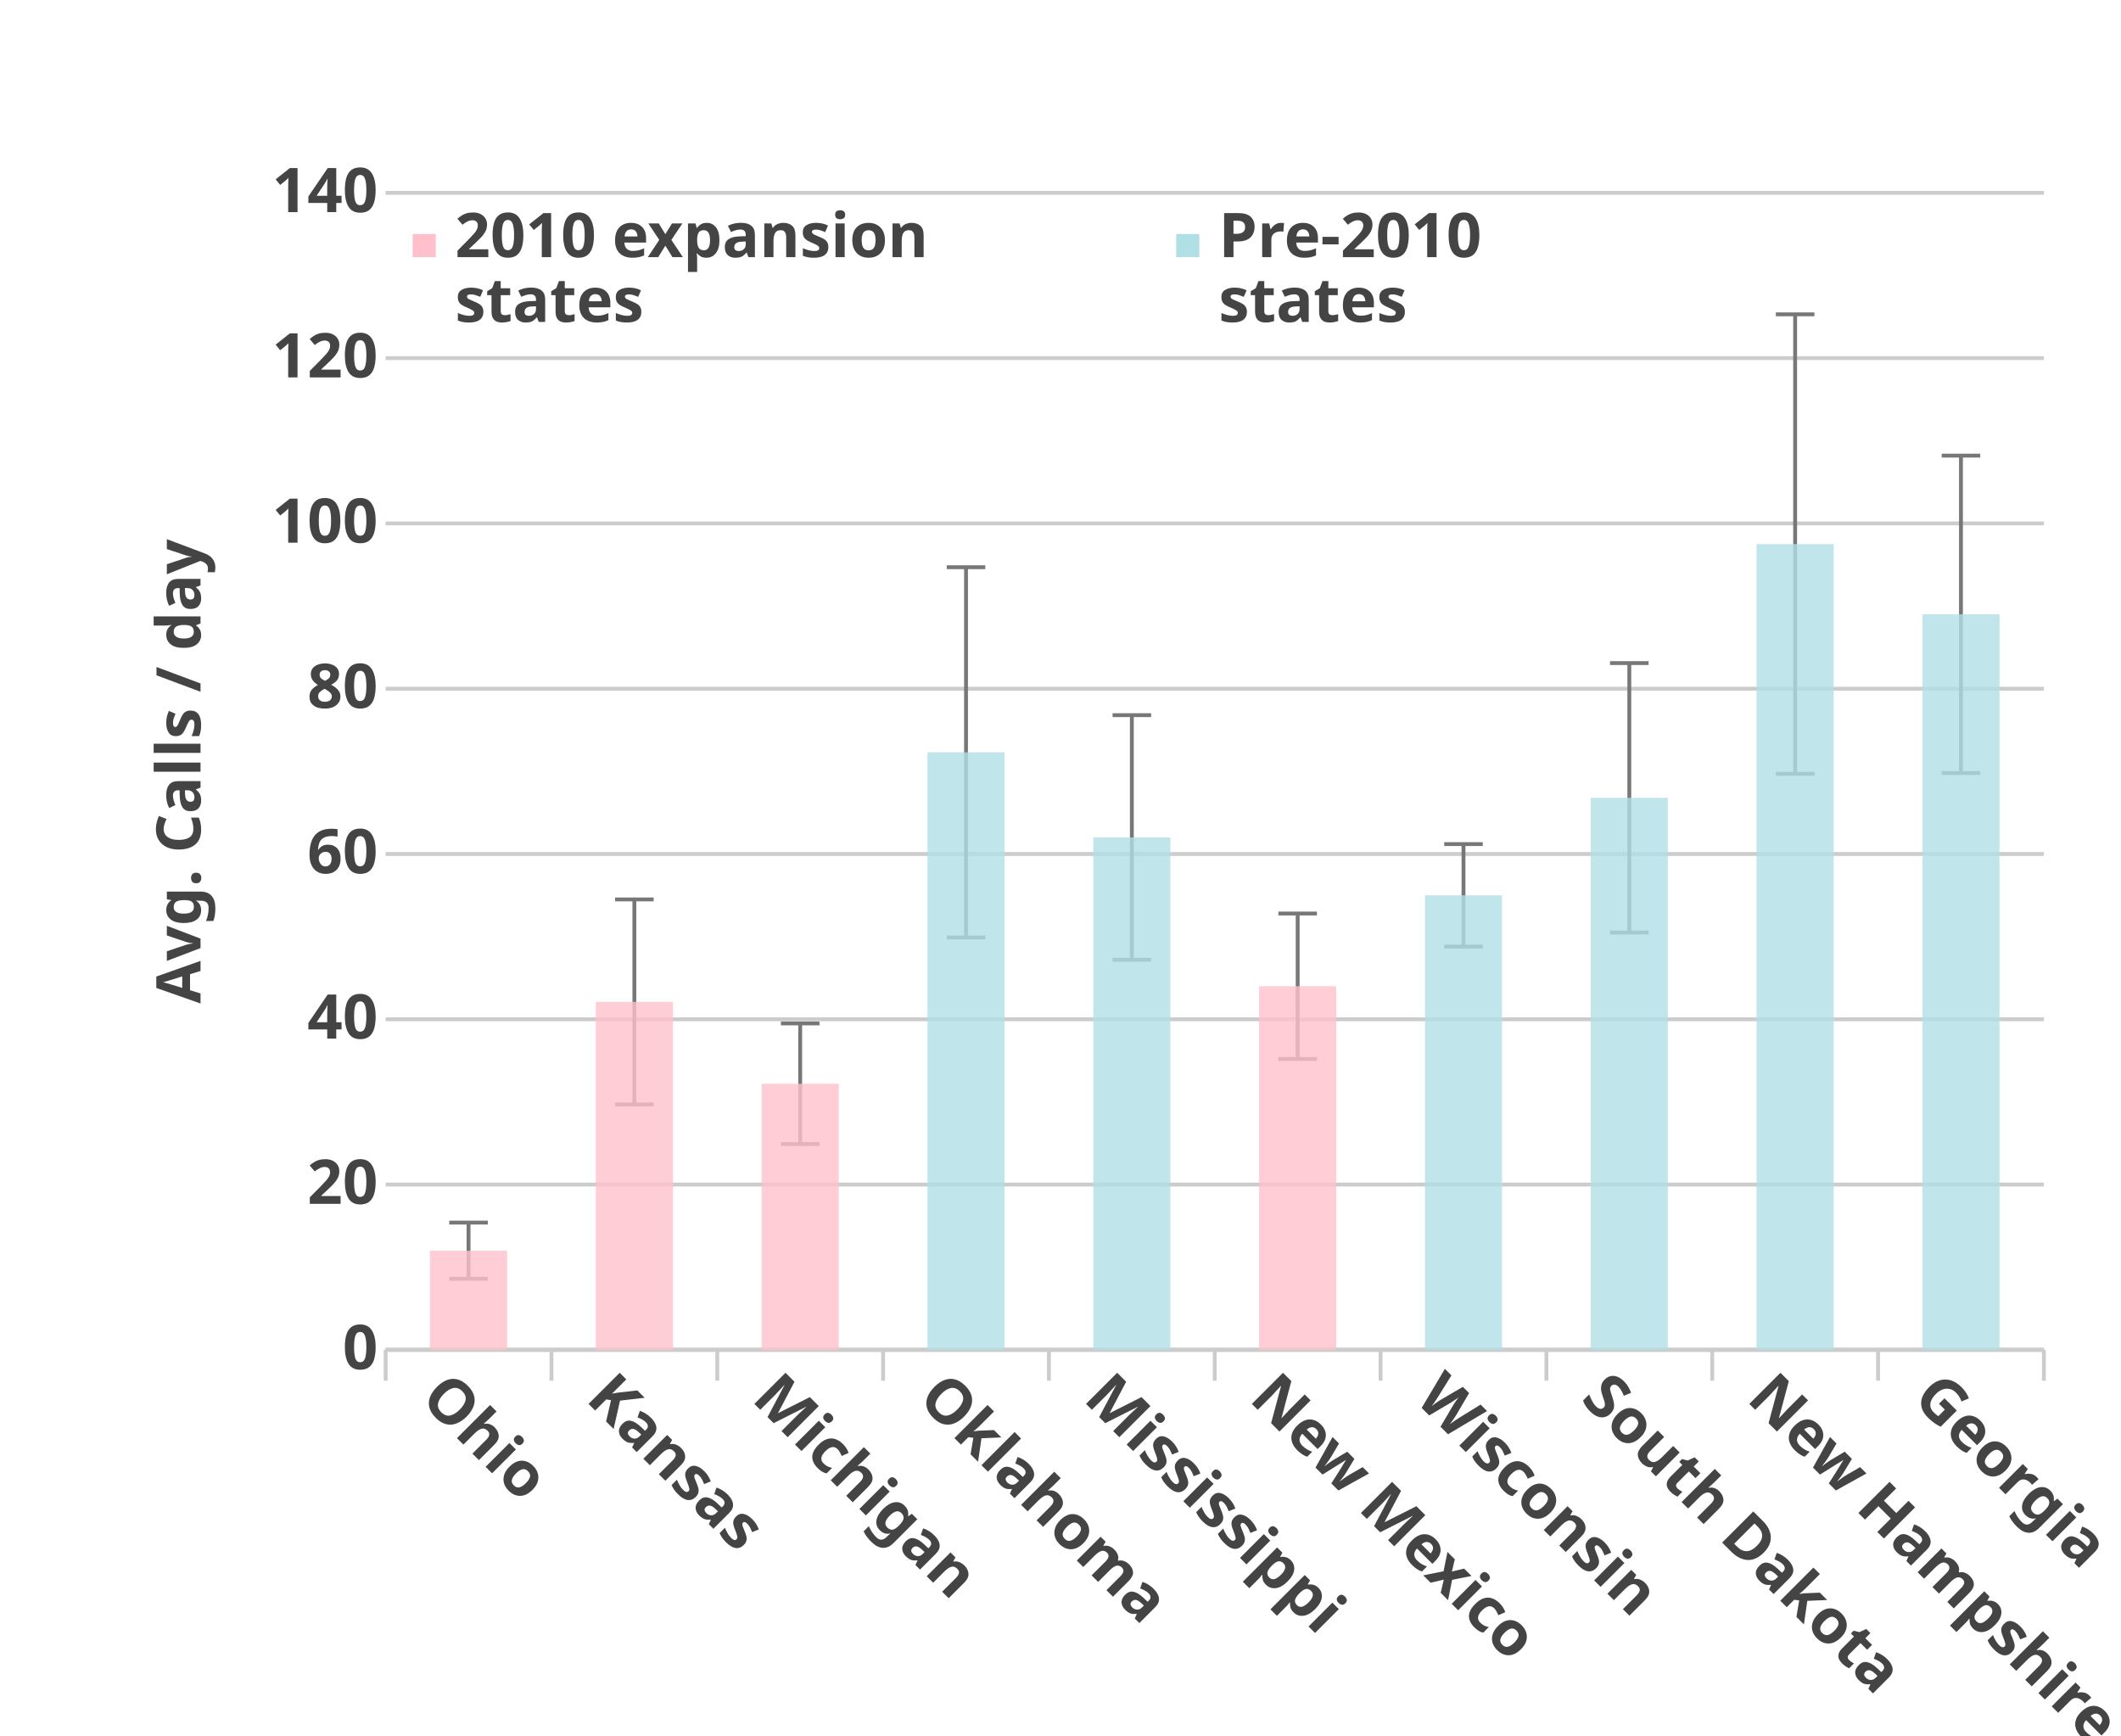
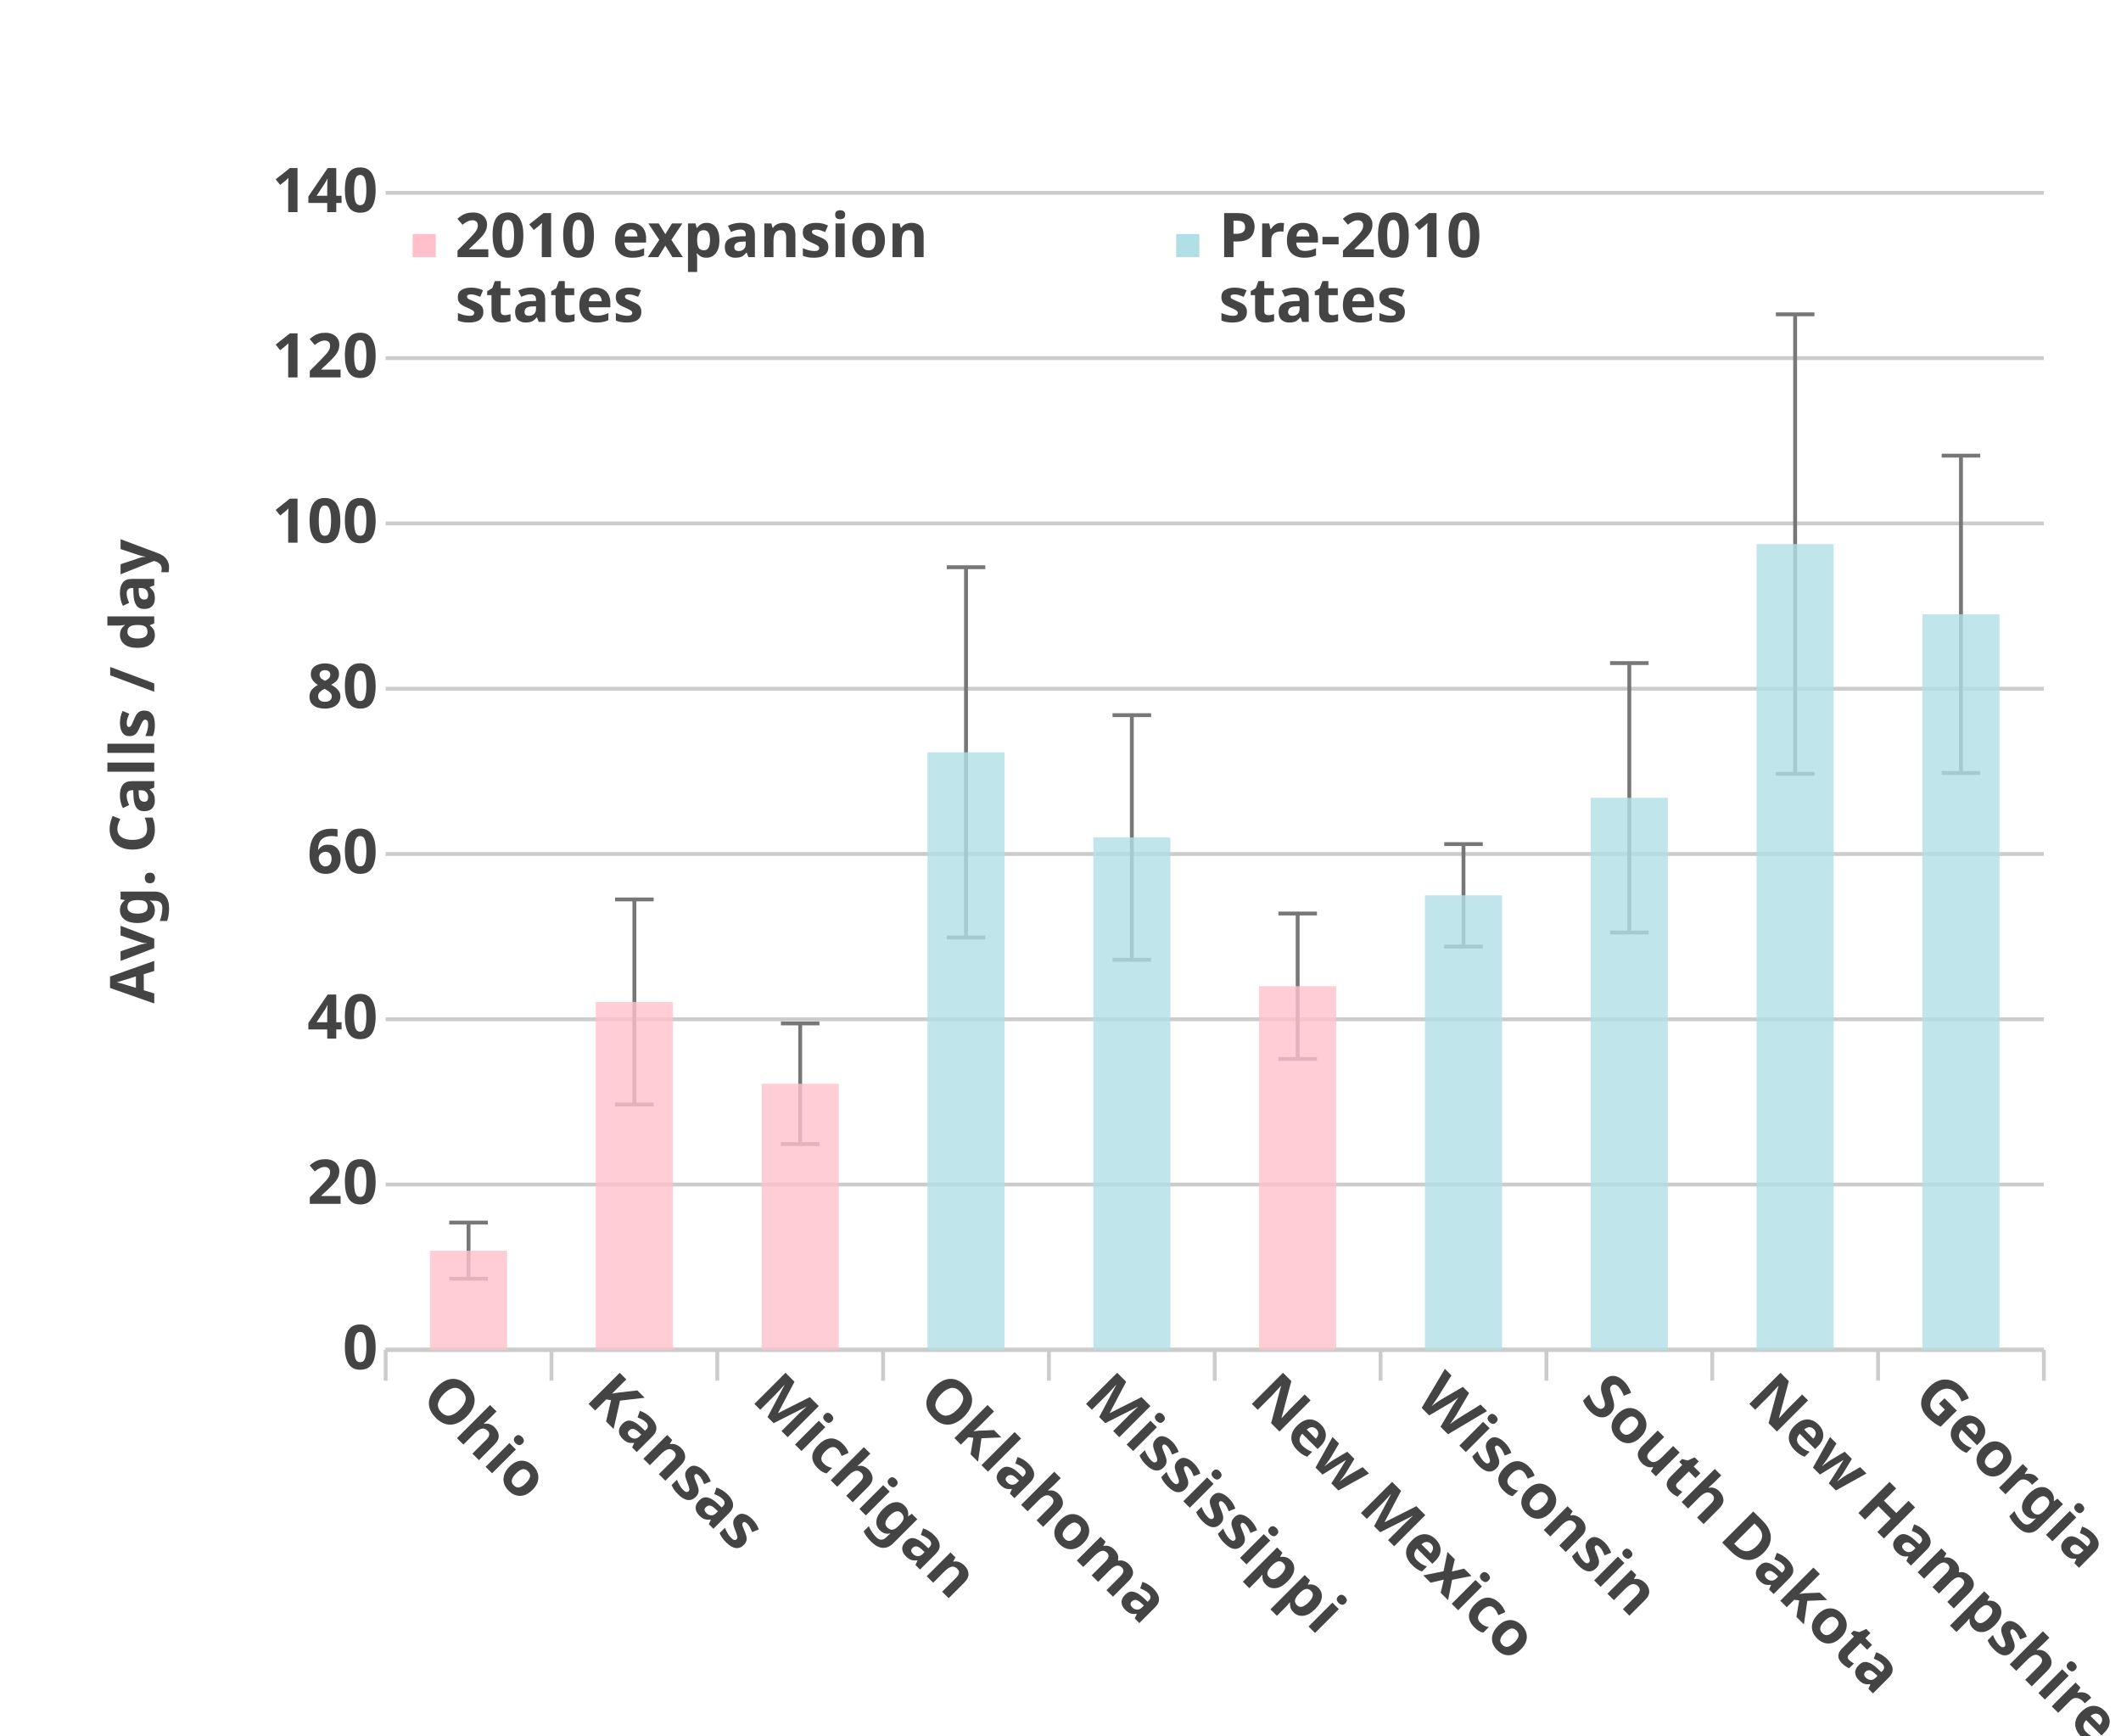
<svg xmlns="http://www.w3.org/2000/svg" width="550" height="450">
  <polyline points="100,350 530,350" stroke="#ccc" />
  <polyline points="530,350 100,350" stroke="#ccc" />
  <polyline points="100,350 100,358" stroke="#ccc" />
  <polyline points="143,350 143,358" stroke="#ccc" />
  <polyline points="186,350 186,358" stroke="#ccc" />
  <polyline points="229,350 229,358" stroke="#ccc" />
  <polyline points="272,350 272,358" stroke="#ccc" />
  <polyline points="315,350 315,358" stroke="#ccc" />
  <polyline points="358,350 358,358" stroke="#ccc" />
  <polyline points="401,350 401,358" stroke="#ccc" />
  <polyline points="444,350 444,358" stroke="#ccc" />
  <polyline points="487,350 487,358" stroke="#ccc" />
  <polyline points="530,350 530,358" stroke="#ccc" />
  <text x="108.60" y="363" style="font-family: sans-serif; font-weight: bold;" font-size="12pt" fill="#444" transform="rotate(45 108.60,363)">Ohio</text>
  <text x="151.60" y="363" style="font-family: sans-serif; font-weight: bold;" font-size="12pt" fill="#444" transform="rotate(45 151.60,363)">Kansas</text>
  <text x="194.60" y="363" style="font-family: sans-serif; font-weight: bold;" font-size="12pt" fill="#444" transform="rotate(45 194.60,363)">Michigan</text>
  <text x="237.60" y="363" style="font-family: sans-serif; font-weight: bold;" font-size="12pt" fill="#444" transform="rotate(45 237.60,363)">Oklahoma</text>
  <text x="280.60" y="363" style="font-family: sans-serif; font-weight: bold;" font-size="12pt" fill="#444" transform="rotate(45 280.60,363)">Mississippi</text>
  <text x="323.60" y="363" style="font-family: sans-serif; font-weight: bold;" font-size="12pt" fill="#444" transform="rotate(45 323.60,363)">New Mexico</text>
  <text x="366.60" y="363" style="font-family: sans-serif; font-weight: bold;" font-size="12pt" fill="#444" transform="rotate(45 366.60,363)">Wisconsin</text>
  <text x="409.60" y="363" style="font-family: sans-serif; font-weight: bold;" font-size="12pt" fill="#444" transform="rotate(45 409.60,363)">South Dakota</text>
  <text x="452.60" y="363" style="font-family: sans-serif; font-weight: bold;" font-size="12pt" fill="#444" transform="rotate(45 452.60,363)">New Hampshire</text>
  <text x="495.60" y="363" style="font-family: sans-serif; font-weight: bold;" font-size="12pt" fill="#444" transform="rotate(45 495.60,363)">Georgia</text>
  <polyline points="100,350 530,350" stroke="#ccc" />
  <polyline points="100,307.14 530,307.14" stroke="#ccc" />
  <polyline points="100,264.29 530,264.29" stroke="#ccc" />
  <polyline points="100,221.43 530,221.43" stroke="#ccc" />
  <polyline points="100,178.57 530,178.57" stroke="#ccc" />
  <polyline points="100,135.71 530,135.71" stroke="#ccc" />
  <polyline points="100,92.86 530,92.86" stroke="#ccc" />
  <polyline points="100,50 530,50" stroke="#ccc" />
  <text x="98" y="355" style="font-family: sans-serif; font-weight: bold;" font-size="12pt" fill="#444" text-anchor="end">0</text>
  <text x="98" y="312.14" style="font-family: sans-serif; font-weight: bold;" font-size="12pt" fill="#444" text-anchor="end">20</text>
  <text x="98" y="269.29" style="font-family: sans-serif; font-weight: bold;" font-size="12pt" fill="#444" text-anchor="end">40</text>
  <text x="98" y="226.43" style="font-family: sans-serif; font-weight: bold;" font-size="12pt" fill="#444" text-anchor="end">60</text>
  <text x="98" y="183.57" style="font-family: sans-serif; font-weight: bold;" font-size="12pt" fill="#444" text-anchor="end">80</text>
  <text x="98" y="140.71" style="font-family: sans-serif; font-weight: bold;" font-size="12pt" fill="#444" text-anchor="end">100</text>
  <text x="98" y="97.86" style="font-family: sans-serif; font-weight: bold;" font-size="12pt" fill="#444" text-anchor="end">120</text>
  <text x="98" y="55" style="font-family: sans-serif; font-weight: bold;" font-size="12pt" fill="#444" text-anchor="end">140</text>
  <rect x="100.0" y="50" width="430" height="300" fill="none" />
-   <text x="52" y="200" style="font-family: sans-serif; font-weight: bold;" font-size="12pt" fill="#444" text-anchor="middle" transform="rotate(-90 52,200)">Avg. Calls / day</text>
+   <text x="40" y="200" style="font-family: sans-serif; font-weight: bold;" font-size="12pt" fill="#444" text-anchor="middle" transform="rotate(-90 40,200)">Avg. Calls / day</text>
  <polyline points="121.50,331.57 121.50,317" stroke="#777" />
  <polyline points="116.50,331.57 126.50,331.57" stroke="#777" />
  <polyline points="116.50,317 126.50,317" stroke="#777" />
  <rect x="111.5" y="324.29" width="20" height="25.71" fill="pink" opacity="0.8" />
  <polyline points="164.50,286.36 164.50,233.21" stroke="#777" />
  <polyline points="159.50,286.36 169.50,286.36" stroke="#777" />
  <polyline points="159.50,233.21 169.50,233.21" stroke="#777" />
  <rect x="154.5" y="259.79" width="20" height="90.21" fill="pink" opacity="0.8" />
  <polyline points="207.50,296.64 207.50,265.36" stroke="#777" />
  <polyline points="202.50,296.64 212.50,296.64" stroke="#777" />
  <polyline points="202.50,265.36 212.50,265.36" stroke="#777" />
  <rect x="197.5" y="281" width="20" height="69" fill="pink" opacity="0.8" />
  <polyline points="250.50,243.07 250.50,147.07" stroke="#777" />
  <polyline points="245.50,243.07 255.50,243.07" stroke="#777" />
  <polyline points="245.50,147.07 255.50,147.07" stroke="#777" />
  <rect x="240.5" y="195.07" width="20" height="154.93" fill="powderblue" opacity="0.8" />
  <polyline points="293.50,248.86 293.50,185.43" stroke="#777" />
  <polyline points="288.50,248.86 298.50,248.86" stroke="#777" />
  <polyline points="288.50,185.43 298.50,185.43" stroke="#777" />
  <rect x="283.5" y="217.14" width="20" height="132.86" fill="powderblue" opacity="0.8" />
  <polyline points="336.50,274.57 336.50,236.86" stroke="#777" />
  <polyline points="331.50,274.57 341.50,274.57" stroke="#777" />
  <polyline points="331.50,236.86 341.50,236.86" stroke="#777" />
  <rect x="326.5" y="255.71" width="20" height="94.29" fill="pink" opacity="0.8" />
  <polyline points="379.50,245.43 379.50,218.86" stroke="#777" />
  <polyline points="374.50,245.43 384.50,245.43" stroke="#777" />
  <polyline points="374.50,218.86 384.50,218.86" stroke="#777" />
  <rect x="369.5" y="232.14" width="20" height="117.86" fill="powderblue" opacity="0.8" />
  <polyline points="422.50,241.79 422.50,171.93" stroke="#777" />
  <polyline points="417.50,241.79 427.50,241.79" stroke="#777" />
  <polyline points="417.50,171.93 427.50,171.93" stroke="#777" />
  <rect x="412.5" y="206.86" width="20" height="143.14" fill="powderblue" opacity="0.8" />
  <polyline points="465.50,200.64 465.50,81.50" stroke="#777" />
  <polyline points="460.50,200.64 470.50,200.64" stroke="#777" />
  <polyline points="460.50,81.50 470.50,81.50" stroke="#777" />
  <rect x="455.5" y="141.07" width="20" height="208.93" fill="powderblue" opacity="0.8" />
  <polyline points="508.50,200.43 508.50,118.14" stroke="#777" />
  <polyline points="503.50,200.43 513.50,200.43" stroke="#777" />
  <polyline points="503.50,118.14 513.50,118.14" stroke="#777" />
  <rect x="498.5" y="159.29" width="20" height="190.71" fill="powderblue" opacity="0.8" />
  <rect x="107.0" y="60.67" width="6" height="6" fill="pink" />
  <text x="118" y="66.67" style="font-family: sans-serif; font-weight: bold;" font-size="12pt" fill="#444">
    <tspan>2010 expansion</tspan>
    <tspan x="118" dy="1.05em">states</tspan>
  </text>
  <rect x="305.0" y="60.67" width="6" height="6" fill="powderblue" />
  <text x="316" y="66.67" style="font-family: sans-serif; font-weight: bold;" font-size="12pt" fill="#444">
    <tspan>Pre-2010</tspan>
    <tspan x="316" dy="1.05em">states</tspan>
  </text>
</svg>
